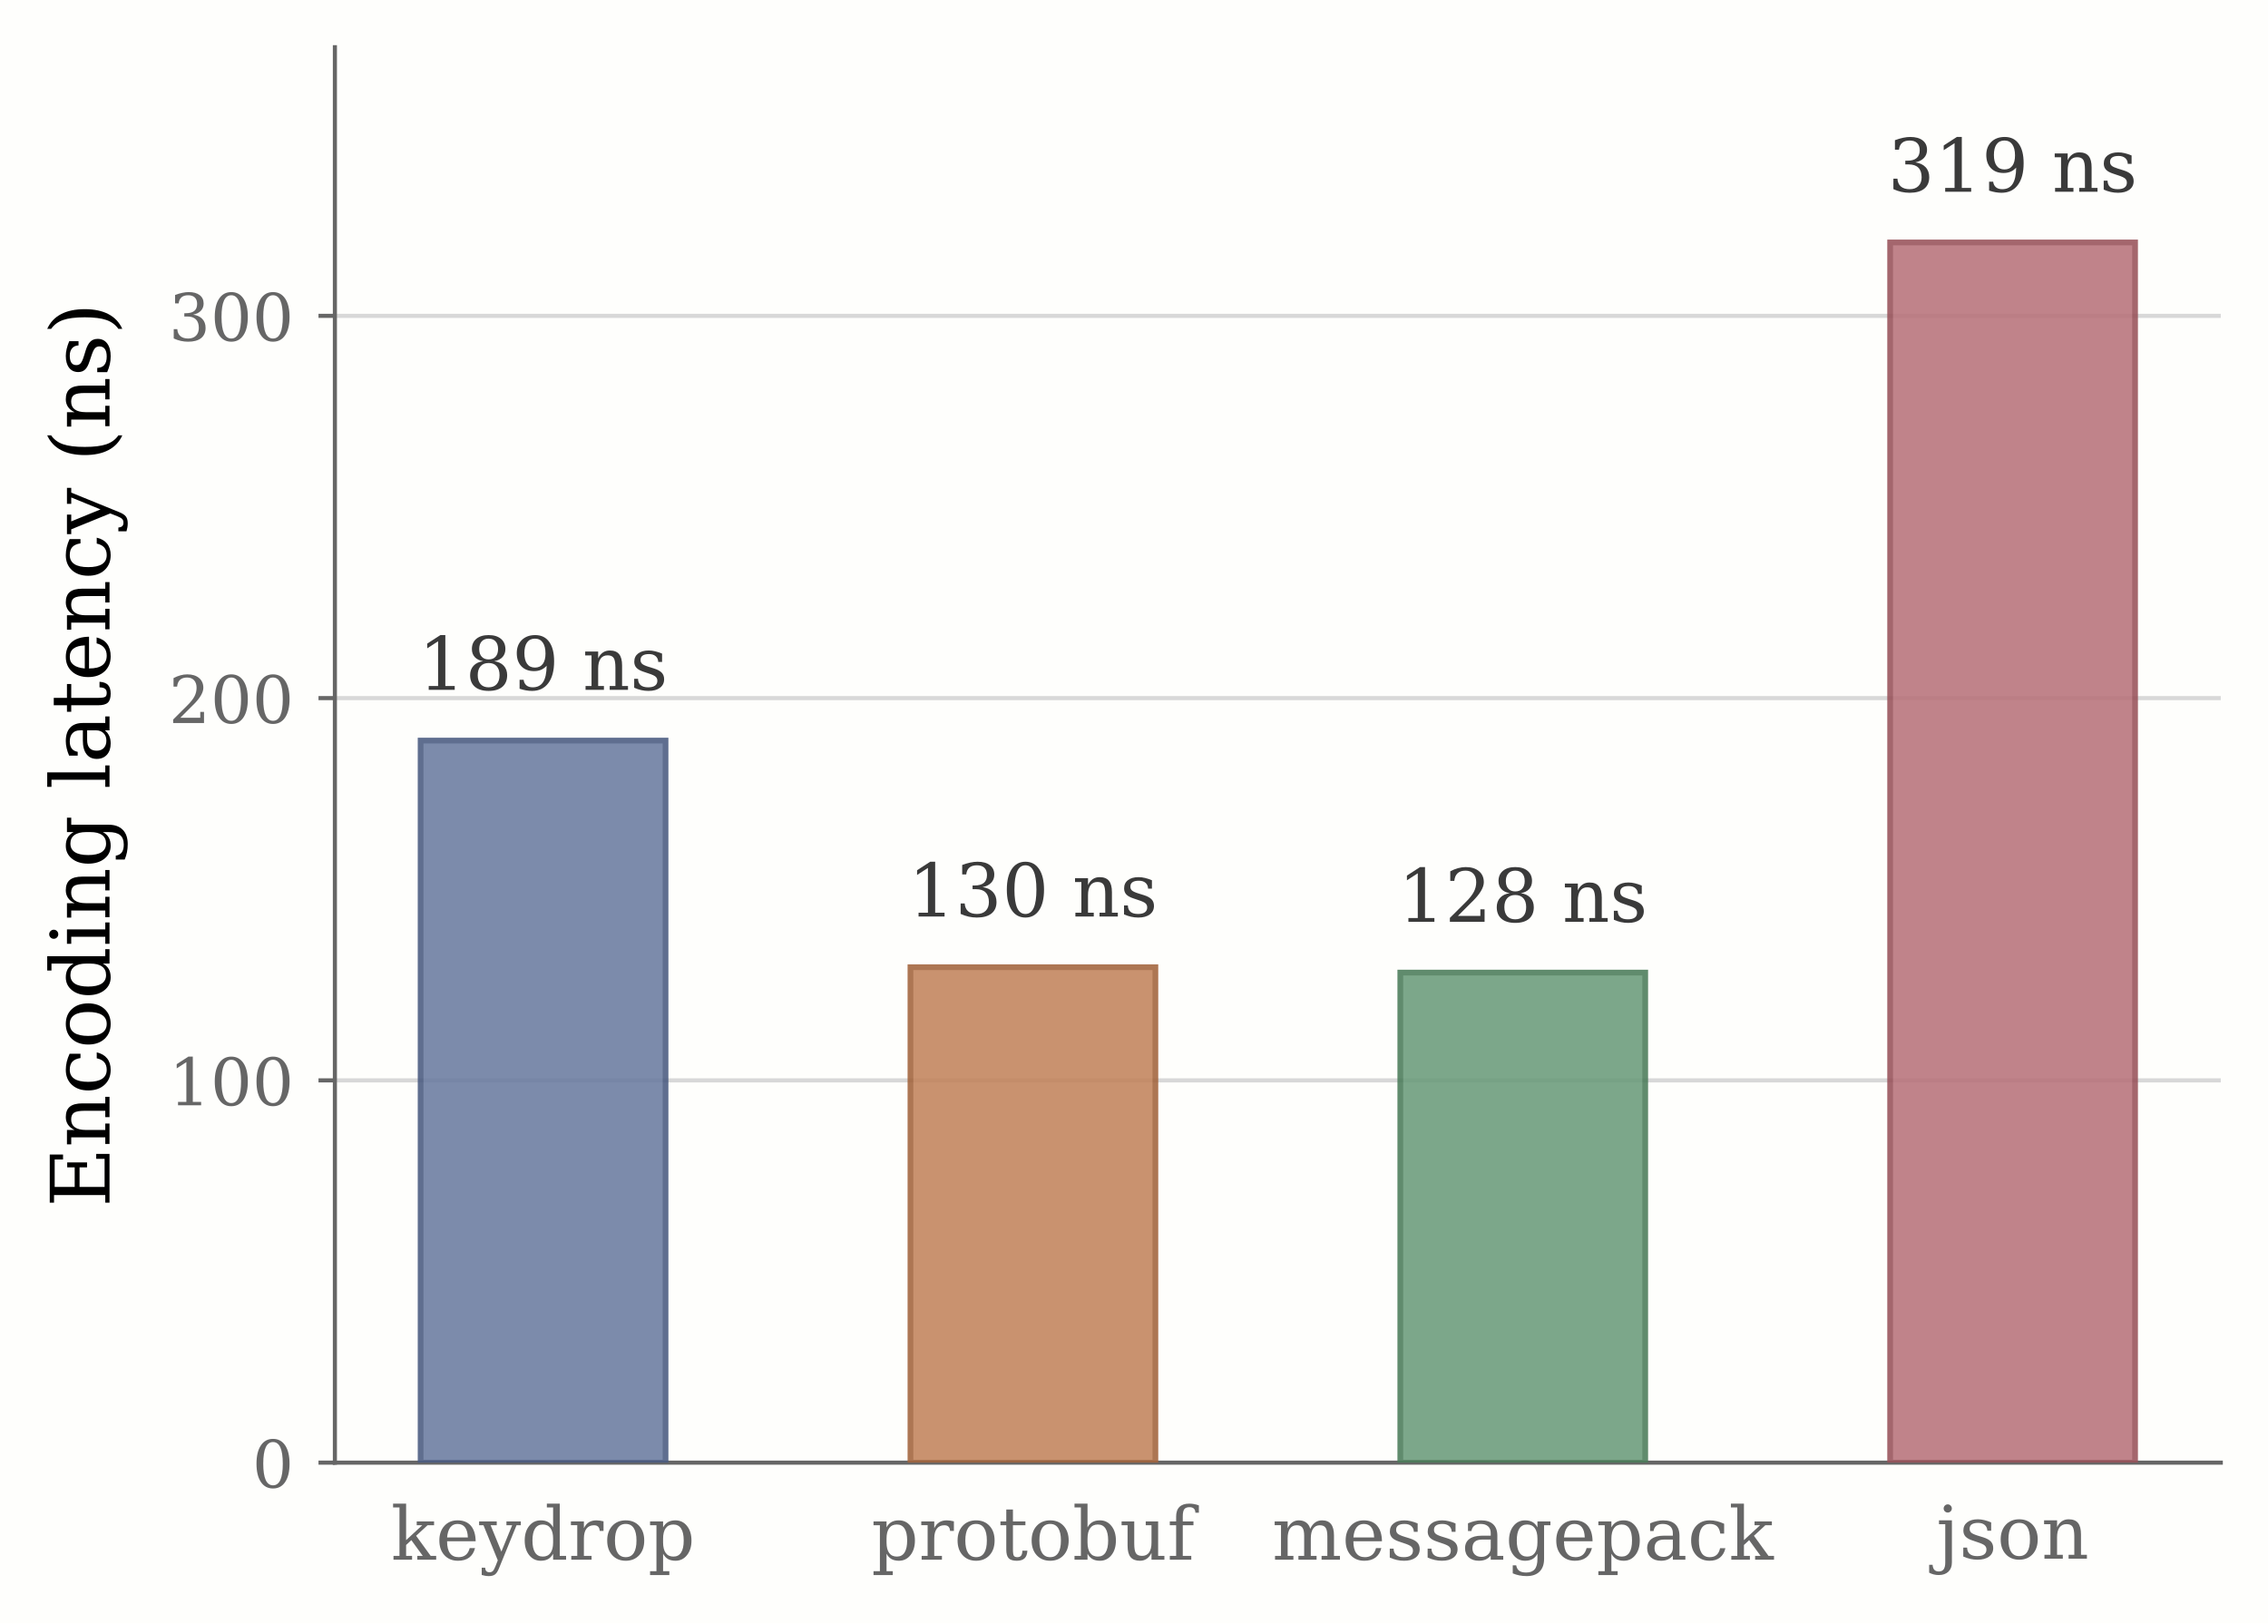
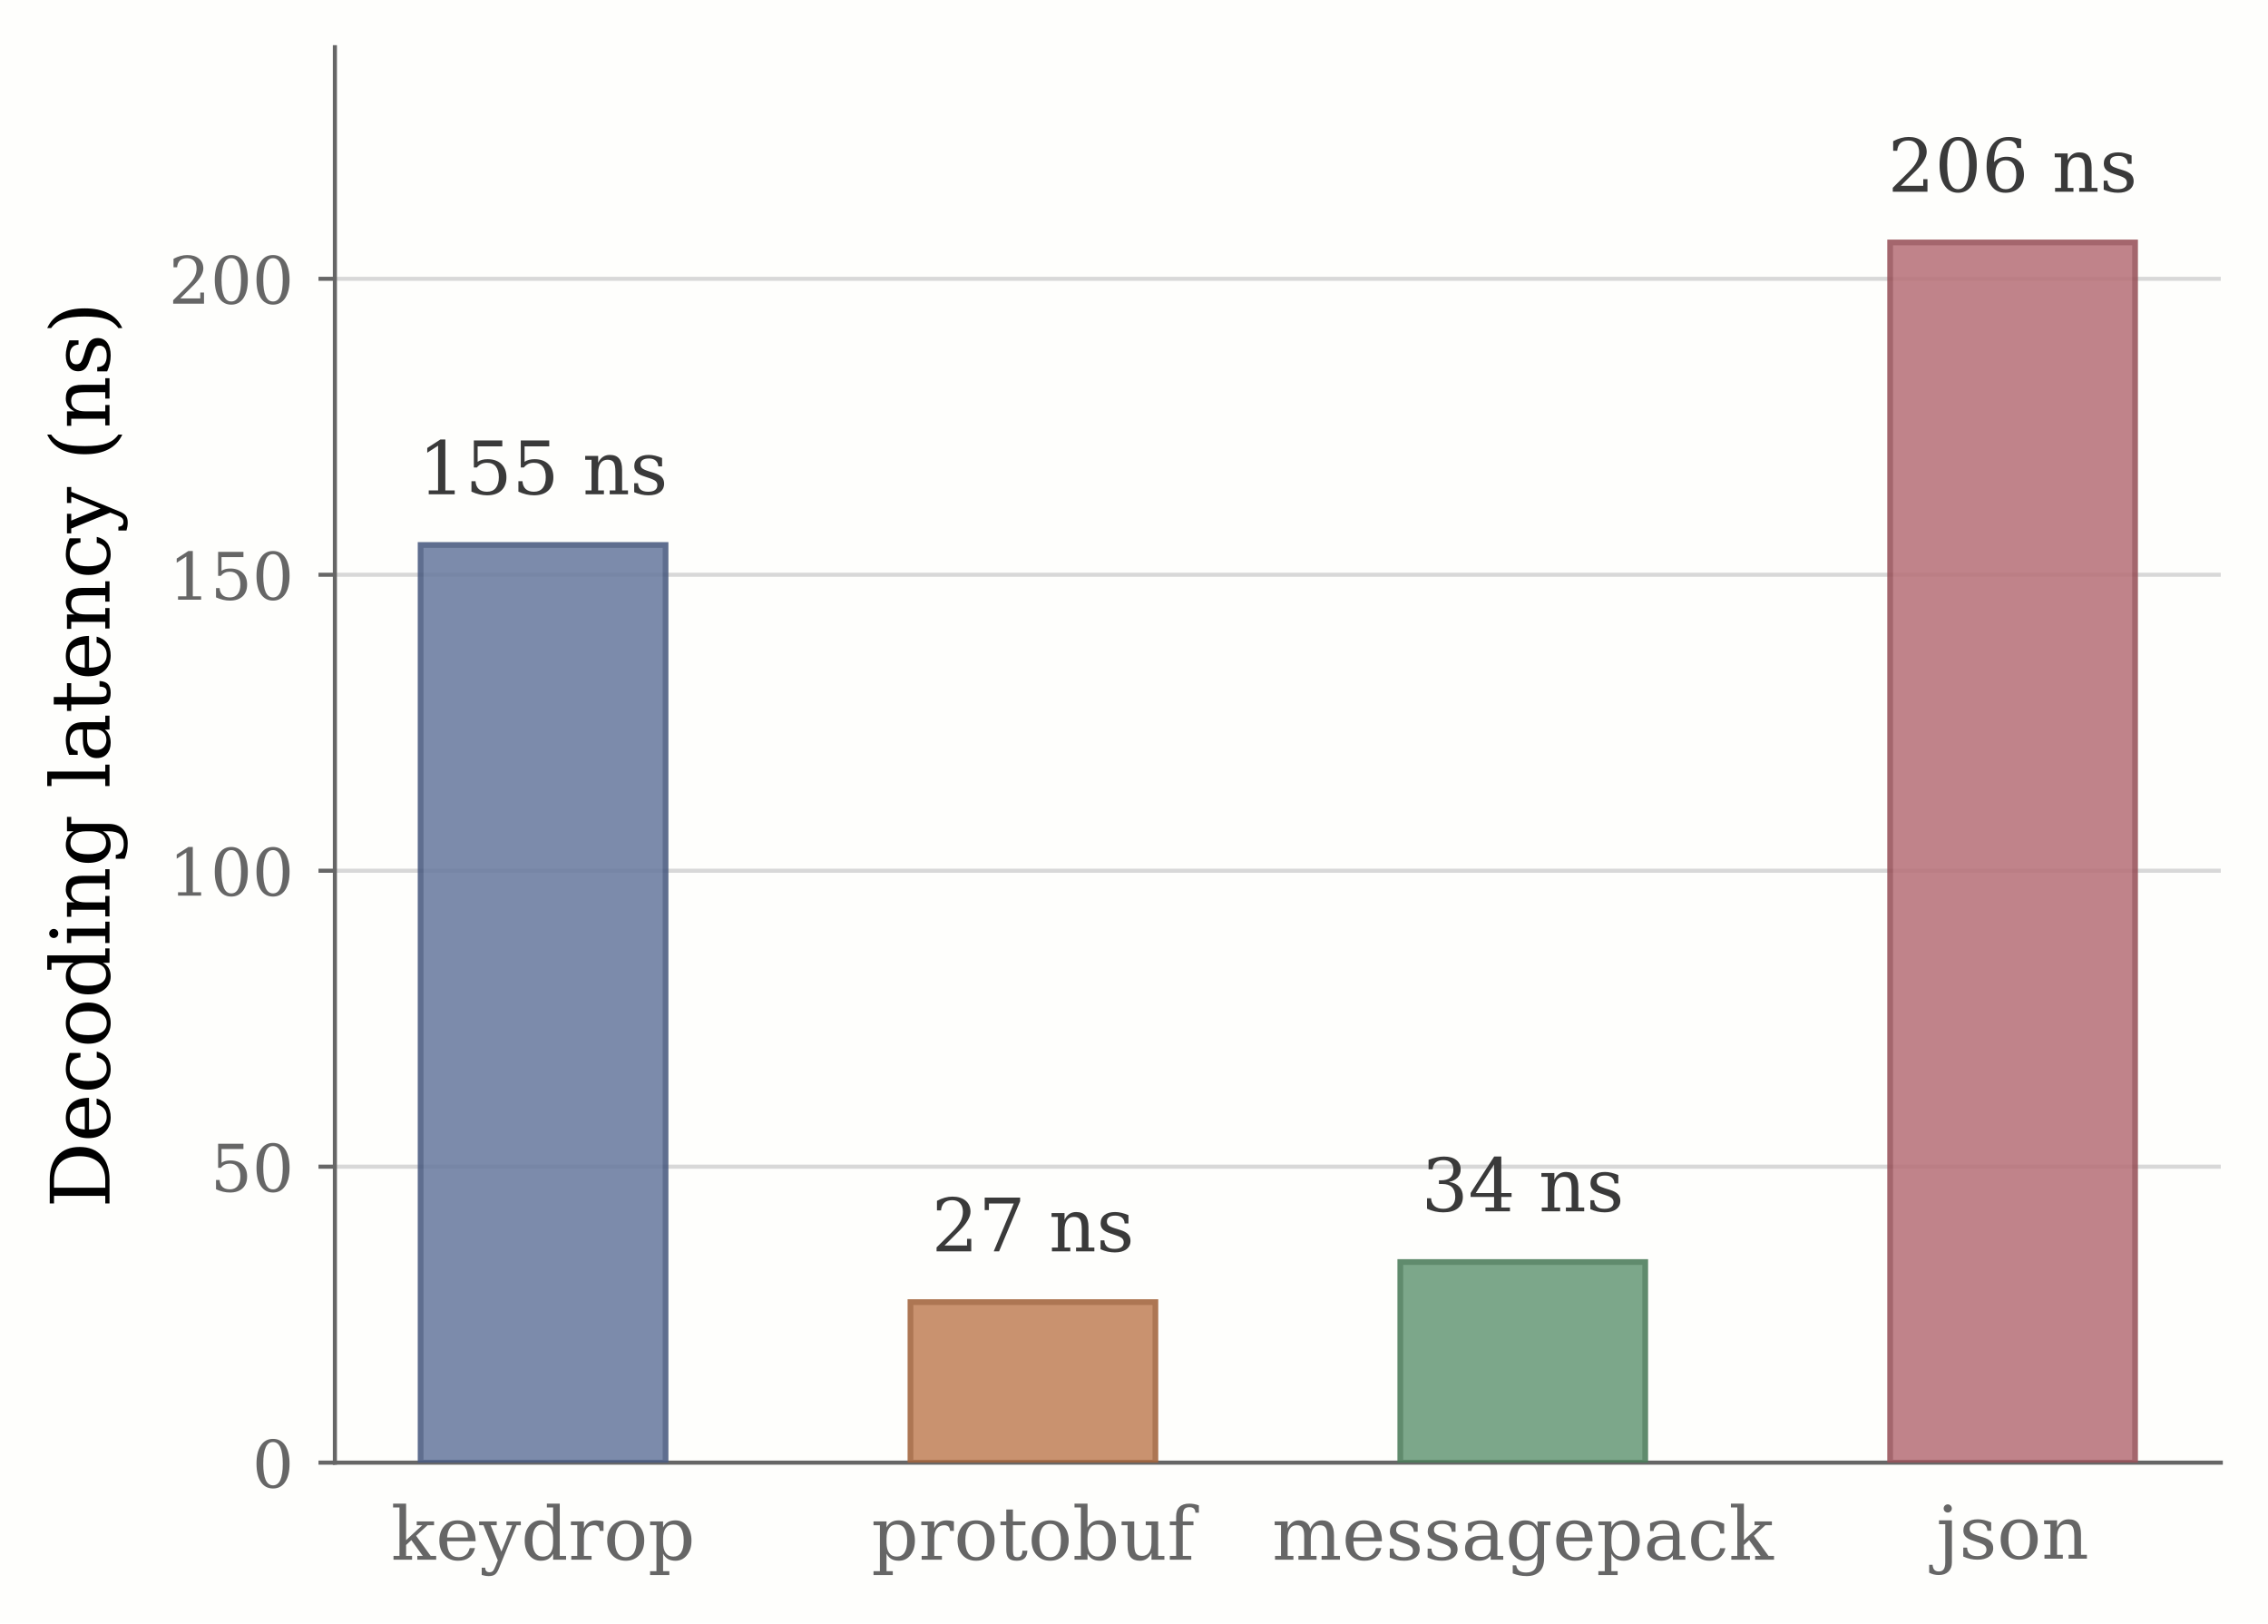
<svg xmlns="http://www.w3.org/2000/svg" xmlns:xlink="http://www.w3.org/1999/xlink" width="276.65pt" height="197.998pt" viewBox="0 0 276.65 197.998" version="1.1">
  <defs>
    <style type="text/css">*{stroke-linejoin: round; stroke-linecap: butt}</style>
  </defs>
  <g id="figure_1">
    <g id="patch_1">
      <path d="M 0 197.998  L 276.65 197.998  L 276.65 0  L 0 0  z " style="fill: #fefefc" />
    </g>
    <g id="axes_1">
      <g id="patch_2">
        <path d="M 40.85 178.4  L 270.89 178.4  L 270.89 5.76  L 40.85 5.76  z " style="fill: #fefefc" />
      </g>
      <g id="line2d_1">
-         <path d="M 40.85 131.775  L 270.89 131.775  " clip-path="url(#pc369630a84)" style="fill: none; stroke: #d8d8d8; stroke-width: 0.5; stroke-linecap: square" />
+         <path d="M 40.85 142.301  L 270.89 142.301  " clip-path="url(#p7d3e7353dc)" style="fill: none; stroke: #d8d8d8; stroke-width: 0.5; stroke-linecap: square" />
      </g>
      <g id="line2d_2">
-         <path d="M 40.85 85.15  L 270.89 85.15  " clip-path="url(#pc369630a84)" style="fill: none; stroke: #d8d8d8; stroke-width: 0.5; stroke-linecap: square" />
+         <path d="M 40.85 106.203  L 270.89 106.203  " clip-path="url(#p7d3e7353dc)" style="fill: none; stroke: #d8d8d8; stroke-width: 0.5; stroke-linecap: square" />
      </g>
      <g id="line2d_3">
-         <path d="M 40.85 38.524  L 270.89 38.524  " clip-path="url(#pc369630a84)" style="fill: none; stroke: #d8d8d8; stroke-width: 0.5; stroke-linecap: square" />
+         <path d="M 40.85 70.104  L 270.89 70.104  " clip-path="url(#p7d3e7353dc)" style="fill: none; stroke: #d8d8d8; stroke-width: 0.5; stroke-linecap: square" />
+       </g>
+       <g id="line2d_4">
+         <path d="M 40.85 34.005  L 270.89 34.005  " clip-path="url(#p7d3e7353dc)" style="fill: none; stroke: #d8d8d8; stroke-width: 0.5; stroke-linecap: square" />
      </g>
      <g id="matplotlib.axis_1">
        <g id="xtick_1">
-           <g id="line2d_4" />
+           <g id="line2d_5" />
          <g id="text_1">
            <g style="fill: #666666" transform="translate(47.69028 190.2386) scale(0.09 -0.09)">
              <defs>
                <path id="DejaVuSerif-6b" d="M 1831 0  L 219 0  L 219 331  L 738 331  L 738 4531  L 184 4531  L 184 4863  L 1313 4863  L 1313 1697  L 2713 2988  L 2234 2988  L 2234 3322  L 3738 3322  L 3738 2988  L 3169 2988  L 2181 2075  L 3444 331  L 3922 331  L 3922 0  L 2284 0  L 2284 331  L 2759 331  L 1766 1697  L 1313 1275  L 1313 331  L 1831 331  L 1831 0  z " transform="scale(0.015625)" />
                <path id="DejaVuSerif-65" d="M 3469 1600  L 991 1600  L 991 1575  Q 991 903 1244 561  Q 1497 219 1991 219  Q 2369 219 2611 417  Q 2853 616 2950 1006  L 3413 1006  Q 3275 459 2904 184  Q 2534 -91 1931 -91  Q 1203 -91 761 389  Q 319 869 319 1663  Q 319 2450 753 2931  Q 1188 3413 1894 3413  Q 2647 3413 3050 2948  Q 3453 2484 3469 1600  z M 2791 1931  Q 2772 2513 2545 2808  Q 2319 3103 1894 3103  Q 1497 3103 1269 2806  Q 1041 2509 991 1931  L 2791 1931  z " transform="scale(0.015625)" />
                <path id="DejaVuSerif-79" d="M 1381 -609  L 1600 -56  L 359 2988  L -19 2988  L -19 3322  L 1509 3322  L 1509 2988  L 978 2988  L 1913 703  L 2847 2988  L 2350 2988  L 2350 3322  L 3597 3322  L 3597 2988  L 3225 2988  L 1703 -750  Q 1547 -1138 1356 -1280  Q 1166 -1422 819 -1422  Q 672 -1422 517 -1397  Q 363 -1372 206 -1325  L 206 -691  L 500 -691  Q 519 -903 608 -995  Q 697 -1088 884 -1088  Q 1056 -1088 1161 -992  Q 1266 -897 1381 -609  z " transform="scale(0.015625)" />
                <path id="DejaVuSerif-64" d="M 3359 331  L 3909 331  L 3909 0  L 2784 0  L 2784 519  Q 2616 206 2355 57  Q 2094 -91 1709 -91  Q 1097 -91 708 395  Q 319 881 319 1663  Q 319 2444 706 2928  Q 1094 3413 1709 3413  Q 2094 3413 2355 3264  Q 2616 3116 2784 2803  L 2784 4531  L 2241 4531  L 2241 4863  L 3359 4863  L 3359 331  z M 2784 1497  L 2784 1825  Q 2784 2422 2554 2737  Q 2325 3053 1888 3053  Q 1444 3053 1217 2703  Q 991 2353 991 1663  Q 991 975 1217 622  Q 1444 269 1888 269  Q 2325 269 2554 583  Q 2784 897 2784 1497  z " transform="scale(0.015625)" />
                <path id="DejaVuSerif-72" d="M 3059 3328  L 3059 2497  L 2728 2497  Q 2713 2744 2591 2866  Q 2469 2988 2234 2988  Q 1809 2988 1582 2694  Q 1356 2400 1356 1850  L 1356 331  L 2022 331  L 2022 0  L 263 0  L 263 331  L 781 331  L 781 2994  L 231 2994  L 231 3322  L 1356 3322  L 1356 2731  Q 1525 3078 1790 3245  Q 2056 3413 2438 3413  Q 2578 3413 2733 3391  Q 2888 3369 3059 3328  z " transform="scale(0.015625)" />
                <path id="DejaVuSerif-6f" d="M 1925 219  Q 2388 219 2623 584  Q 2859 950 2859 1663  Q 2859 2375 2623 2739  Q 2388 3103 1925 3103  Q 1463 3103 1227 2739  Q 991 2375 991 1663  Q 991 950 1228 584  Q 1466 219 1925 219  z M 1925 -91  Q 1200 -91 759 389  Q 319 869 319 1663  Q 319 2456 758 2934  Q 1197 3413 1925 3413  Q 2653 3413 3092 2934  Q 3531 2456 3531 1663  Q 3531 869 3092 389  Q 2653 -91 1925 -91  z " transform="scale(0.015625)" />
                <path id="DejaVuSerif-70" d="M 1313 1825  L 1313 1497  Q 1313 897 1542 583  Q 1772 269 2209 269  Q 2650 269 2876 622  Q 3103 975 3103 1663  Q 3103 2353 2876 2703  Q 2650 3053 2209 3053  Q 1772 3053 1542 2737  Q 1313 2422 1313 1825  z M 738 2988  L 184 2988  L 184 3322  L 1313 3322  L 1313 2803  Q 1481 3116 1742 3264  Q 2003 3413 2388 3413  Q 3000 3413 3387 2928  Q 3775 2444 3775 1663  Q 3775 881 3387 395  Q 3000 -91 2388 -91  Q 2003 -91 1742 57  Q 1481 206 1313 519  L 1313 -997  L 1856 -997  L 1856 -1331  L 184 -1331  L 184 -997  L 738 -997  L 738 2988  z " transform="scale(0.015625)" />
              </defs>
              <use xlink:href="#DejaVuSerif-6b" />
              <use xlink:href="#DejaVuSerif-65" transform="translate(60.5957 0)" />
              <use xlink:href="#DejaVuSerif-79" transform="translate(119.7754 0)" />
              <use xlink:href="#DejaVuSerif-64" transform="translate(176.2695 0)" />
              <use xlink:href="#DejaVuSerif-72" transform="translate(240.2832 0)" />
              <use xlink:href="#DejaVuSerif-6f" transform="translate(288.0859 0)" />
              <use xlink:href="#DejaVuSerif-70" transform="translate(348.291 0)" />
            </g>
          </g>
        </g>
        <g id="xtick_2">
-           <g id="line2d_5" />
+           <g id="line2d_6" />
          <g id="text_2">
            <g style="fill: #666666" transform="translate(106.292 190.2386) scale(0.09 -0.09)">
              <defs>
                <path id="DejaVuSerif-74" d="M 691 2988  L 184 2988  L 184 3322  L 691 3322  L 691 4353  L 1269 4353  L 1269 3322  L 2350 3322  L 2350 2988  L 1269 2988  L 1269 878  Q 1269 456 1350 337  Q 1431 219 1650 219  Q 1875 219 1978 351  Q 2081 484 2088 781  L 2522 781  Q 2497 328 2275 118  Q 2053 -91 1600 -91  Q 1103 -91 897 129  Q 691 350 691 878  L 691 2988  z " transform="scale(0.015625)" />
                <path id="DejaVuSerif-62" d="M 738 331  L 738 4531  L 184 4531  L 184 4863  L 1313 4863  L 1313 2803  Q 1481 3116 1742 3264  Q 2003 3413 2388 3413  Q 3000 3413 3387 2928  Q 3775 2444 3775 1663  Q 3775 881 3387 395  Q 3000 -91 2388 -91  Q 2003 -91 1742 57  Q 1481 206 1313 519  L 1313 0  L 184 0  L 184 331  L 738 331  z M 1313 1497  Q 1313 897 1542 583  Q 1772 269 2209 269  Q 2650 269 2876 622  Q 3103 975 3103 1663  Q 3103 2353 2876 2703  Q 2650 3053 2209 3053  Q 1772 3053 1542 2737  Q 1313 2422 1313 1825  L 1313 1497  z " transform="scale(0.015625)" />
                <path id="DejaVuSerif-75" d="M 2266 3322  L 3341 3322  L 3341 331  L 3884 331  L 3884 0  L 2766 0  L 2766 588  Q 2606 256 2353 82  Q 2100 -91 1766 -91  Q 1213 -91 952 223  Q 691 538 691 1209  L 691 2988  L 172 2988  L 172 3322  L 1269 3322  L 1269 1388  Q 1269 781 1417 556  Q 1566 331 1947 331  Q 2347 331 2556 625  Q 2766 919 2766 1478  L 2766 2988  L 2266 2988  L 2266 3322  z " transform="scale(0.015625)" />
                <path id="DejaVuSerif-66" d="M 2753 4078  L 2450 4078  Q 2447 4313 2317 4434  Q 2188 4556 1941 4556  Q 1619 4556 1487 4379  Q 1356 4203 1356 3750  L 1356 3322  L 2284 3322  L 2284 2988  L 1356 2988  L 1356 331  L 2094 331  L 2094 0  L 231 0  L 231 331  L 781 331  L 781 2988  L 231 2988  L 231 3322  L 781 3322  L 781 3738  Q 781 4294 1070 4578  Q 1359 4863 1919 4863  Q 2128 4863 2337 4825  Q 2547 4788 2753 4709  L 2753 4078  z " transform="scale(0.015625)" />
              </defs>
              <use xlink:href="#DejaVuSerif-70" />
              <use xlink:href="#DejaVuSerif-72" transform="translate(64.01367 0)" />
              <use xlink:href="#DejaVuSerif-6f" transform="translate(111.8164 0)" />
              <use xlink:href="#DejaVuSerif-74" transform="translate(172.0215 0)" />
              <use xlink:href="#DejaVuSerif-6f" transform="translate(212.207 0)" />
              <use xlink:href="#DejaVuSerif-62" transform="translate(272.4121 0)" />
              <use xlink:href="#DejaVuSerif-75" transform="translate(336.4258 0)" />
              <use xlink:href="#DejaVuSerif-66" transform="translate(400.8301 0)" />
            </g>
          </g>
        </g>
        <g id="xtick_3">
-           <g id="line2d_6" />
+           <g id="line2d_7" />
          <g id="text_3">
            <g style="fill: #666666" transform="translate(155.159 190.2386) scale(0.09 -0.09)">
              <defs>
                <path id="DejaVuSerif-6d" d="M 3316 2675  Q 3481 3041 3739 3227  Q 3997 3413 4341 3413  Q 4863 3413 5119 3089  Q 5375 2766 5375 2113  L 5375 331  L 5894 331  L 5894 0  L 4300 0  L 4300 331  L 4800 331  L 4800 2047  Q 4800 2556 4650 2772  Q 4500 2988 4153 2988  Q 3769 2988 3567 2697  Q 3366 2406 3366 1850  L 3366 331  L 3866 331  L 3866 0  L 2291 0  L 2291 331  L 2791 331  L 2791 2069  Q 2791 2566 2641 2777  Q 2491 2988 2144 2988  Q 1759 2988 1557 2697  Q 1356 2406 1356 1850  L 1356 331  L 1856 331  L 1856 0  L 263 0  L 263 331  L 781 331  L 781 2994  L 231 2994  L 231 3322  L 1356 3322  L 1356 2731  Q 1516 3063 1762 3238  Q 2009 3413 2322 3413  Q 2709 3413 2968 3220  Q 3228 3028 3316 2675  z " transform="scale(0.015625)" />
                <path id="DejaVuSerif-73" d="M 359 184  L 359 959  L 691 959  Q 703 588 923 403  Q 1144 219 1575 219  Q 1963 219 2166 364  Q 2369 509 2369 788  Q 2369 1006 2220 1140  Q 2072 1275 1594 1428  L 1178 1569  Q 750 1706 558 1912  Q 366 2119 366 2438  Q 366 2894 700 3153  Q 1034 3413 1625 3413  Q 1888 3413 2178 3344  Q 2469 3275 2778 3144  L 2778 2419  L 2447 2419  Q 2434 2741 2221 2922  Q 2009 3103 1644 3103  Q 1281 3103 1095 2975  Q 909 2847 909 2591  Q 909 2381 1050 2254  Q 1191 2128 1613 1997  L 2069 1856  Q 2541 1709 2748 1489  Q 2956 1269 2956 922  Q 2956 450 2595 179  Q 2234 -91 1600 -91  Q 1278 -91 972 -22  Q 666 47 359 184  z " transform="scale(0.015625)" />
                <path id="DejaVuSerif-61" d="M 2547 1044  L 2547 1747  L 1806 1747  Q 1378 1747 1168 1562  Q 959 1378 959 997  Q 959 650 1171 447  Q 1384 244 1747 244  Q 2106 244 2326 466  Q 2547 688 2547 1044  z M 3122 2075  L 3122 331  L 3634 331  L 3634 0  L 2547 0  L 2547 359  Q 2356 128 2106 18  Q 1856 -91 1522 -91  Q 969 -91 644 203  Q 319 497 319 997  Q 319 1513 691 1797  Q 1063 2081 1741 2081  L 2547 2081  L 2547 2309  Q 2547 2688 2317 2895  Q 2088 3103 1672 3103  Q 1328 3103 1125 2947  Q 922 2791 872 2484  L 575 2484  L 575 3156  Q 875 3284 1158 3348  Q 1441 3413 1709 3413  Q 2400 3413 2761 3070  Q 3122 2728 3122 2075  z " transform="scale(0.015625)" />
                <path id="DejaVuSerif-67" d="M 3359 2988  L 3359 72  Q 3359 -644 2965 -1033  Q 2572 -1422 1844 -1422  Q 1516 -1422 1216 -1362  Q 916 -1303 641 -1184  L 641 -488  L 941 -488  Q 997 -813 1206 -963  Q 1416 -1113 1806 -1113  Q 2313 -1113 2548 -827  Q 2784 -541 2784 72  L 2784 519  Q 2616 206 2355 57  Q 2094 -91 1709 -91  Q 1097 -91 708 395  Q 319 881 319 1663  Q 319 2444 706 2928  Q 1094 3413 1709 3413  Q 2094 3413 2355 3264  Q 2616 3116 2784 2803  L 2784 3322  L 3909 3322  L 3909 2988  L 3359 2988  z M 2784 1825  Q 2784 2422 2554 2737  Q 2325 3053 1888 3053  Q 1444 3053 1217 2703  Q 991 2353 991 1663  Q 991 975 1217 622  Q 1444 269 1888 269  Q 2325 269 2554 583  Q 2784 897 2784 1497  L 2784 1825  z " transform="scale(0.015625)" />
                <path id="DejaVuSerif-63" d="M 3291 997  Q 3169 466 2822 187  Q 2475 -91 1925 -91  Q 1200 -91 759 389  Q 319 869 319 1663  Q 319 2459 759 2936  Q 1200 3413 1925 3413  Q 2241 3413 2553 3339  Q 2866 3266 3181 3116  L 3181 2266  L 2847 2266  Q 2781 2703 2561 2903  Q 2341 3103 1931 3103  Q 1466 3103 1228 2742  Q 991 2381 991 1663  Q 991 944 1227 581  Q 1463 219 1931 219  Q 2303 219 2525 412  Q 2747 606 2828 997  L 3291 997  z " transform="scale(0.015625)" />
              </defs>
              <use xlink:href="#DejaVuSerif-6d" />
              <use xlink:href="#DejaVuSerif-65" transform="translate(94.82422 0)" />
              <use xlink:href="#DejaVuSerif-73" transform="translate(154.0039 0)" />
              <use xlink:href="#DejaVuSerif-73" transform="translate(205.3223 0)" />
              <use xlink:href="#DejaVuSerif-61" transform="translate(256.6406 0)" />
              <use xlink:href="#DejaVuSerif-67" transform="translate(316.2598 0)" />
              <use xlink:href="#DejaVuSerif-65" transform="translate(380.2734 0)" />
              <use xlink:href="#DejaVuSerif-70" transform="translate(439.4531 0)" />
              <use xlink:href="#DejaVuSerif-61" transform="translate(503.4668 0)" />
              <use xlink:href="#DejaVuSerif-63" transform="translate(563.0859 0)" />
              <use xlink:href="#DejaVuSerif-6b" transform="translate(619.0918 0)" />
            </g>
          </g>
        </g>
        <g id="xtick_4">
-           <g id="line2d_7" />
+           <g id="line2d_8" />
          <g id="text_4">
            <g style="fill: #666666" transform="translate(236.1848 190.1106) scale(0.09 -0.09)">
              <defs>
                <path id="DejaVuSerif-6a" d="M 641 4353  Q 641 4497 745 4603  Q 850 4709 997 4709  Q 1141 4709 1245 4603  Q 1350 4497 1350 4353  Q 1350 4206 1248 4103  Q 1147 4000 997 4000  Q 850 4000 745 4103  Q 641 4206 641 4353  z M 781 2988  L 238 2988  L 238 3322  L 1356 3322  L 1356 -325  Q 1356 -838 1051 -1130  Q 747 -1422 213 -1422  Q -13 -1422 -217 -1370  Q -422 -1319 -616 -1216  L -616 -531  L -319 -531  Q -297 -831 -164 -972  Q -31 -1113 225 -1113  Q 509 -1113 645 -920  Q 781 -728 781 -325  L 781 2988  z " transform="scale(0.015625)" />
                <path id="DejaVuSerif-6e" d="M 263 0  L 263 331  L 781 331  L 781 2988  L 231 2988  L 231 3322  L 1356 3322  L 1356 2731  Q 1516 3069 1770 3241  Q 2025 3413 2363 3413  Q 2913 3413 3172 3097  Q 3431 2781 3431 2113  L 3431 331  L 3944 331  L 3944 0  L 2356 0  L 2356 331  L 2853 331  L 2853 1931  Q 2853 2541 2703 2767  Q 2553 2994 2175 2994  Q 1775 2994 1565 2701  Q 1356 2409 1356 1850  L 1356 331  L 1856 331  L 1856 0  L 263 0  z " transform="scale(0.015625)" />
              </defs>
              <use xlink:href="#DejaVuSerif-6a" />
              <use xlink:href="#DejaVuSerif-73" transform="translate(31.00586 0)" />
              <use xlink:href="#DejaVuSerif-6f" transform="translate(82.32422 0)" />
              <use xlink:href="#DejaVuSerif-6e" transform="translate(142.5293 0)" />
            </g>
          </g>
        </g>
      </g>
      <g id="matplotlib.axis_2">
        <g id="ytick_1">
-           <g id="line2d_8">
+           <g id="line2d_9">
            <defs>
-               <path id="mee07b5c91d" d="M 0 0  L -2 0  " style="stroke: #666666; stroke-width: 0.5" />
+               <path id="mae4b89fc52" d="M 0 0  L -2 0  " style="stroke: #666666; stroke-width: 0.5" />
            </defs>
            <g>
-               <use xlink:href="#mee07b5c91d" x="40.85" y="178.4" style="fill: #666666; stroke: #666666; stroke-width: 0.5" />
+               <use xlink:href="#mae4b89fc52" x="40.85" y="178.4" style="fill: #666666; stroke: #666666; stroke-width: 0.5" />
            </g>
          </g>
          <g id="text_5">
            <g style="fill: #666666" transform="translate(30.76031 181.4394) scale(0.08 -0.08)">
              <defs>
                <path id="DejaVuSerif-30" d="M 2034 219  Q 2513 219 2750 744  Q 2988 1269 2988 2328  Q 2988 3391 2750 3916  Q 2513 4441 2034 4441  Q 1556 4441 1318 3916  Q 1081 3391 1081 2328  Q 1081 1269 1318 744  Q 1556 219 2034 219  z M 2034 -91  Q 1275 -91 848 546  Q 422 1184 422 2328  Q 422 3475 848 4112  Q 1275 4750 2034 4750  Q 2797 4750 3222 4112  Q 3647 3475 3647 2328  Q 3647 1184 3222 546  Q 2797 -91 2034 -91  z " transform="scale(0.015625)" />
              </defs>
              <use xlink:href="#DejaVuSerif-30" />
            </g>
          </g>
        </g>
        <g id="ytick_2">
-           <g id="line2d_9">
-             <g>
-               <use xlink:href="#mee07b5c91d" x="40.85" y="131.775" style="fill: #666666; stroke: #666666; stroke-width: 0.5" />
+           <g id="line2d_10">
+             <g>
+               <use xlink:href="#mae4b89fc52" x="40.85" y="142.301" style="fill: #666666; stroke: #666666; stroke-width: 0.5" />
            </g>
          </g>
          <g id="text_6">
-             <g style="fill: #666666" transform="translate(20.58031 134.8142) scale(0.08 -0.08)">
+             <g style="fill: #666666" transform="translate(25.67031 145.3407) scale(0.08 -0.08)">
+               <defs>
+                 <path id="DejaVuSerif-35" d="M 3219 4666  L 3219 4153  L 1081 4153  L 1081 2816  Q 1244 2928 1461 2984  Q 1678 3041 1947 3041  Q 2703 3041 3140 2622  Q 3578 2203 3578 1478  Q 3578 738 3136 323  Q 2694 -91 1894 -91  Q 1572 -91 1234 -12  Q 897 66 544 225  L 544 1131  L 897 1131  Q 925 688 1179 453  Q 1434 219 1894 219  Q 2388 219 2653 544  Q 2919 869 2919 1478  Q 2919 2084 2655 2407  Q 2391 2731 1894 2731  Q 1613 2731 1398 2631  Q 1184 2531 1019 2322  L 750 2322  L 750 4666  L 3219 4666  z " transform="scale(0.015625)" />
+               </defs>
+               <use xlink:href="#DejaVuSerif-35" />
+               <use xlink:href="#DejaVuSerif-30" transform="translate(63.62305 0)" />
+             </g>
+           </g>
+         </g>
+         <g id="ytick_3">
+           <g id="line2d_11">
+             <g>
+               <use xlink:href="#mae4b89fc52" x="40.85" y="106.203" style="fill: #666666; stroke: #666666; stroke-width: 0.5" />
+             </g>
+           </g>
+           <g id="text_7">
+             <g style="fill: #666666" transform="translate(20.58031 109.242) scale(0.08 -0.08)">
              <defs>
                <path id="DejaVuSerif-31" d="M 909 0  L 909 331  L 1722 331  L 1722 4213  L 781 3603  L 781 4013  L 1919 4750  L 2350 4750  L 2350 331  L 3163 331  L 3163 0  L 909 0  z " transform="scale(0.015625)" />
              </defs>
              <use xlink:href="#DejaVuSerif-31" />
              <use xlink:href="#DejaVuSerif-30" transform="translate(63.62305 0)" />
              <use xlink:href="#DejaVuSerif-30" transform="translate(127.2461 0)" />
            </g>
          </g>
        </g>
-         <g id="ytick_3">
-           <g id="line2d_10">
-             <g>
-               <use xlink:href="#mee07b5c91d" x="40.85" y="85.15" style="fill: #666666; stroke: #666666; stroke-width: 0.5" />
-             </g>
-           </g>
-           <g id="text_7">
-             <g style="fill: #666666" transform="translate(20.58031 88.18901) scale(0.08 -0.08)">
+         <g id="ytick_4">
+           <g id="line2d_12">
+             <g>
+               <use xlink:href="#mae4b89fc52" x="40.85" y="70.104" style="fill: #666666; stroke: #666666; stroke-width: 0.5" />
+             </g>
+           </g>
+           <g id="text_8">
+             <g style="fill: #666666" transform="translate(20.58031 73.14337) scale(0.08 -0.08)">
+               <use xlink:href="#DejaVuSerif-31" />
+               <use xlink:href="#DejaVuSerif-35" transform="translate(63.62305 0)" />
+               <use xlink:href="#DejaVuSerif-30" transform="translate(127.2461 0)" />
+             </g>
+           </g>
+         </g>
+         <g id="ytick_5">
+           <g id="line2d_13">
+             <g>
+               <use xlink:href="#mae4b89fc52" x="40.85" y="34.005" style="fill: #666666; stroke: #666666; stroke-width: 0.5" />
+             </g>
+           </g>
+           <g id="text_9">
+             <g style="fill: #666666" transform="translate(20.58031 37.04471) scale(0.08 -0.08)">
              <defs>
                <path id="DejaVuSerif-32" d="M 819 3553  L 469 3553  L 469 4384  Q 803 4563 1142 4656  Q 1481 4750 1806 4750  Q 2534 4750 2956 4397  Q 3378 4044 3378 3438  Q 3378 2753 2422 1800  Q 2347 1728 2309 1691  L 1131 513  L 3078 513  L 3078 1088  L 3444 1088  L 3444 0  L 434 0  L 434 341  L 1850 1753  Q 2319 2222 2519 2614  Q 2719 3006 2719 3438  Q 2719 3909 2473 4175  Q 2228 4441 1797 4441  Q 1350 4441 1106 4219  Q 863 3997 819 3553  z " transform="scale(0.015625)" />
              </defs>
              <use xlink:href="#DejaVuSerif-32" />
              <use xlink:href="#DejaVuSerif-30" transform="translate(63.62305 0)" />
              <use xlink:href="#DejaVuSerif-30" transform="translate(127.2461 0)" />
            </g>
          </g>
        </g>
-         <g id="ytick_4">
-           <g id="line2d_11">
-             <g>
-               <use xlink:href="#mee07b5c91d" x="40.85" y="38.524" style="fill: #666666; stroke: #666666; stroke-width: 0.5" />
-             </g>
-           </g>
-           <g id="text_8">
-             <g style="fill: #666666" transform="translate(20.58031 41.56382) scale(0.08 -0.08)">
-               <defs>
-                 <path id="DejaVuSerif-33" d="M 622 4469  Q 988 4606 1323 4678  Q 1659 4750 1953 4750  Q 2638 4750 3022 4454  Q 3406 4159 3406 3634  Q 3406 3213 3140 2930  Q 2875 2647 2388 2547  Q 2963 2466 3280 2130  Q 3597 1794 3597 1259  Q 3597 606 3158 257  Q 2719 -91 1894 -91  Q 1528 -91 1179 -12  Q 831 66 488 225  L 488 1131  L 838 1131  Q 869 681 1141 450  Q 1413 219 1906 219  Q 2384 219 2661 495  Q 2938 772 2938 1253  Q 2938 1803 2653 2086  Q 2369 2369 1819 2369  L 1522 2369  L 1522 2688  L 1678 2688  Q 2225 2688 2498 2914  Q 2772 3141 2772 3597  Q 2772 4006 2547 4223  Q 2322 4441 1900 4441  Q 1478 4441 1245 4241  Q 1013 4041 972 3647  L 622 3647  L 622 4469  z " transform="scale(0.015625)" />
-               </defs>
-               <use xlink:href="#DejaVuSerif-33" />
-               <use xlink:href="#DejaVuSerif-30" transform="translate(63.62305 0)" />
-               <use xlink:href="#DejaVuSerif-30" transform="translate(127.2461 0)" />
-             </g>
-           </g>
-         </g>
-         <g id="text_9">
-           <g transform="translate(13.35844 147.2417) rotate(-90) scale(0.1 -0.1)">
+         <g id="text_10">
+           <g transform="translate(13.35844 147.3394) rotate(-90) scale(0.1 -0.1)">
            <defs>
-               <path id="DejaVuSerif-45" d="M 353 0  L 353 331  L 947 331  L 947 4331  L 353 4331  L 353 4666  L 4109 4666  L 4109 3628  L 3725 3628  L 3725 4281  L 1581 4281  L 1581 2719  L 3109 2719  L 3109 3303  L 3494 3303  L 3494 1753  L 3109 1753  L 3109 2338  L 1581 2338  L 1581 384  L 3775 384  L 3775 1038  L 4159 1038  L 4159 0  L 353 0  z " transform="scale(0.015625)" />
+               <path id="DejaVuSerif-44" d="M 1581 331  L 2163 331  Q 3072 331 3558 850  Q 4044 1369 4044 2338  Q 4044 3306 3559 3818  Q 3075 4331 2163 4331  L 1581 4331  L 1581 331  z M 353 0  L 353 331  L 947 331  L 947 4331  L 353 4331  L 353 4666  L 2209 4666  Q 3416 4666 4089 4050  Q 4763 3434 4763 2338  Q 4763 1238 4088 619  Q 3413 0 2209 0  L 353 0  z " transform="scale(0.015625)" />
              <path id="DejaVuSerif-69" d="M 622 4353  Q 622 4497 726 4603  Q 831 4709 978 4709  Q 1122 4709 1226 4603  Q 1331 4497 1331 4353  Q 1331 4206 1228 4103  Q 1125 4000 978 4000  Q 831 4000 726 4103  Q 622 4206 622 4353  z M 1356 331  L 1900 331  L 1900 0  L 231 0  L 231 331  L 781 331  L 781 2988  L 231 2988  L 231 3322  L 1356 3322  L 1356 331  z " transform="scale(0.015625)" />
              <path id="DejaVuSerif-20" transform="scale(0.015625)" />
              <path id="DejaVuSerif-6c" d="M 1313 331  L 1856 331  L 1856 0  L 184 0  L 184 331  L 738 331  L 738 4531  L 184 4531  L 184 4863  L 1313 4863  L 1313 331  z " transform="scale(0.015625)" />
              <path id="DejaVuSerif-28" d="M 2041 -997  Q 1281 -656 893 83  Q 506 822 506 1931  Q 506 3044 893 3783  Q 1281 4522 2041 4863  L 2041 4556  Q 1559 4225 1350 3623  Q 1141 3022 1141 1931  Q 1141 844 1350 242  Q 1559 -359 2041 -691  L 2041 -997  z " transform="scale(0.015625)" />
              <path id="DejaVuSerif-29" d="M 453 -997  L 453 -691  Q 934 -359 1145 242  Q 1356 844 1356 1931  Q 1356 3022 1145 3623  Q 934 4225 453 4556  L 453 4863  Q 1216 4522 1603 3783  Q 1991 3044 1991 1931  Q 1991 822 1603 83  Q 1216 -656 453 -997  z " transform="scale(0.015625)" />
            </defs>
-             <use xlink:href="#DejaVuSerif-45" />
-             <use xlink:href="#DejaVuSerif-6e" transform="translate(72.99805 0)" />
-             <use xlink:href="#DejaVuSerif-63" transform="translate(137.4023 0)" />
-             <use xlink:href="#DejaVuSerif-6f" transform="translate(193.4082 0)" />
-             <use xlink:href="#DejaVuSerif-64" transform="translate(253.6133 0)" />
-             <use xlink:href="#DejaVuSerif-69" transform="translate(317.627 0)" />
-             <use xlink:href="#DejaVuSerif-6e" transform="translate(349.6094 0)" />
-             <use xlink:href="#DejaVuSerif-67" transform="translate(414.0137 0)" />
-             <use xlink:href="#DejaVuSerif-20" transform="translate(478.0273 0)" />
-             <use xlink:href="#DejaVuSerif-6c" transform="translate(509.8145 0)" />
-             <use xlink:href="#DejaVuSerif-61" transform="translate(541.7969 0)" />
-             <use xlink:href="#DejaVuSerif-74" transform="translate(601.416 0)" />
-             <use xlink:href="#DejaVuSerif-65" transform="translate(641.6016 0)" />
-             <use xlink:href="#DejaVuSerif-6e" transform="translate(700.7812 0)" />
-             <use xlink:href="#DejaVuSerif-63" transform="translate(765.1855 0)" />
-             <use xlink:href="#DejaVuSerif-79" transform="translate(821.1914 0)" />
-             <use xlink:href="#DejaVuSerif-20" transform="translate(877.6855 0)" />
-             <use xlink:href="#DejaVuSerif-28" transform="translate(909.4727 0)" />
-             <use xlink:href="#DejaVuSerif-6e" transform="translate(948.4863 0)" />
-             <use xlink:href="#DejaVuSerif-73" transform="translate(1012.891 0)" />
-             <use xlink:href="#DejaVuSerif-29" transform="translate(1064.209 0)" />
+             <use xlink:href="#DejaVuSerif-44" />
+             <use xlink:href="#DejaVuSerif-65" transform="translate(80.17578 0)" />
+             <use xlink:href="#DejaVuSerif-63" transform="translate(139.3555 0)" />
+             <use xlink:href="#DejaVuSerif-6f" transform="translate(195.3613 0)" />
+             <use xlink:href="#DejaVuSerif-64" transform="translate(255.5664 0)" />
+             <use xlink:href="#DejaVuSerif-69" transform="translate(319.5801 0)" />
+             <use xlink:href="#DejaVuSerif-6e" transform="translate(351.5625 0)" />
+             <use xlink:href="#DejaVuSerif-67" transform="translate(415.9668 0)" />
+             <use xlink:href="#DejaVuSerif-20" transform="translate(479.9805 0)" />
+             <use xlink:href="#DejaVuSerif-6c" transform="translate(511.7676 0)" />
+             <use xlink:href="#DejaVuSerif-61" transform="translate(543.75 0)" />
+             <use xlink:href="#DejaVuSerif-74" transform="translate(603.3691 0)" />
+             <use xlink:href="#DejaVuSerif-65" transform="translate(643.5547 0)" />
+             <use xlink:href="#DejaVuSerif-6e" transform="translate(702.7344 0)" />
+             <use xlink:href="#DejaVuSerif-63" transform="translate(767.1387 0)" />
+             <use xlink:href="#DejaVuSerif-79" transform="translate(823.1445 0)" />
+             <use xlink:href="#DejaVuSerif-20" transform="translate(879.6387 0)" />
+             <use xlink:href="#DejaVuSerif-28" transform="translate(911.4258 0)" />
+             <use xlink:href="#DejaVuSerif-6e" transform="translate(950.4395 0)" />
+             <use xlink:href="#DejaVuSerif-73" transform="translate(1014.844 0)" />
+             <use xlink:href="#DejaVuSerif-29" transform="translate(1066.162 0)" />
          </g>
        </g>
      </g>
      <g id="patch_3">
        <path d="M 40.85 178.4  L 40.85 5.76  " style="fill: none; stroke: #666666; stroke-width: 0.5; stroke-linejoin: miter; stroke-linecap: square" />
      </g>
      <g id="patch_4">
        <path d="M 40.85 178.4  L 270.89 178.4  " style="fill: none; stroke: #666666; stroke-width: 0.5; stroke-linejoin: miter; stroke-linecap: square" />
      </g>
      <g id="patch_5">
-         <path d="M 51.307 178.4  L 81.182 178.4  L 81.182 90.33  L 51.307 90.33  z " clip-path="url(#pc369630a84)" style="fill: #6a7ba0; opacity: 0.88; stroke: #4a5b80; stroke-width: 0.7; stroke-linejoin: miter" />
-       </g>
-       <g id="text_10">
-         <g style="fill: #3a3a3a" transform="translate(51.01746 84.14197) scale(0.09 -0.09)">
-           <defs>
-             <path id="DejaVuSerif-38" d="M 2981 1275  Q 2981 1775 2732 2051  Q 2484 2328 2034 2328  Q 1584 2328 1336 2051  Q 1088 1775 1088 1275  Q 1088 772 1336 495  Q 1584 219 2034 219  Q 2484 219 2732 495  Q 2981 772 2981 1275  z M 2853 3541  Q 2853 3966 2637 4203  Q 2422 4441 2034 4441  Q 1650 4441 1433 4203  Q 1216 3966 1216 3541  Q 1216 3113 1433 2875  Q 1650 2638 2034 2638  Q 2422 2638 2637 2875  Q 2853 3113 2853 3541  z M 2516 2484  Q 3047 2413 3344 2092  Q 3641 1772 3641 1275  Q 3641 619 3225 264  Q 2809 -91 2034 -91  Q 1263 -91 845 264  Q 428 619 428 1275  Q 428 1772 725 2092  Q 1022 2413 1556 2484  Q 1084 2569 832 2842  Q 581 3116 581 3541  Q 581 4103 968 4426  Q 1356 4750 2034 4750  Q 2713 4750 3100 4426  Q 3488 4103 3488 3541  Q 3488 3116 3236 2842  Q 2984 2569 2516 2484  z " transform="scale(0.015625)" />
-             <path id="DejaVuSerif-39" d="M 2994 2091  Q 2784 1856 2512 1740  Q 2241 1625 1900 1625  Q 1206 1625 804 2044  Q 403 2463 403 3188  Q 403 3897 839 4323  Q 1275 4750 2003 4750  Q 2794 4750 3217 4161  Q 3641 3572 3641 2478  Q 3641 1253 3137 581  Q 2634 -91 1722 -91  Q 1475 -91 1203 -44  Q 931 3 647 97  L 647 872  L 997 872  Q 1038 556 1241 387  Q 1444 219 1784 219  Q 2391 219 2687 676  Q 2984 1134 2994 2091  z M 1978 4441  Q 1534 4441 1298 4117  Q 1063 3794 1063 3188  Q 1063 2581 1298 2256  Q 1534 1931 1978 1931  Q 2422 1931 2658 2245  Q 2894 2559 2894 3150  Q 2894 3772 2656 4106  Q 2419 4441 1978 4441  z " transform="scale(0.015625)" />
-           </defs>
+         <path d="M 51.307 178.4  L 81.182 178.4  L 81.182 66.472  L 51.307 66.472  z " clip-path="url(#p7d3e7353dc)" style="fill: #6a7ba0; opacity: 0.88; stroke: #4a5b80; stroke-width: 0.7; stroke-linejoin: miter" />
+       </g>
+       <g id="text_11">
+         <g style="fill: #3a3a3a" transform="translate(51.01746 60.28475) scale(0.09 -0.09)">
          <use xlink:href="#DejaVuSerif-31" />
-           <use xlink:href="#DejaVuSerif-38" transform="translate(63.62305 0)" />
-           <use xlink:href="#DejaVuSerif-39" transform="translate(127.2461 0)" />
+           <use xlink:href="#DejaVuSerif-35" transform="translate(63.62305 0)" />
+           <use xlink:href="#DejaVuSerif-35" transform="translate(127.2461 0)" />
          <use xlink:href="#DejaVuSerif-20" transform="translate(190.8691 0)" />
          <use xlink:href="#DejaVuSerif-6e" transform="translate(222.6562 0)" />
          <use xlink:href="#DejaVuSerif-73" transform="translate(287.0605 0)" />
        </g>
      </g>
      <g id="patch_6">
-         <path d="M 111.057 178.4  L 140.933 178.4  L 140.933 117.974  L 111.057 117.974  z " clip-path="url(#pc369630a84)" style="fill: #c2845c; opacity: 0.88; stroke: #a2643c; stroke-width: 0.7; stroke-linejoin: miter" />
-       </g>
-       <g id="text_11">
-         <g style="fill: #3a3a3a" transform="translate(110.7681 111.786) scale(0.09 -0.09)">
-           <use xlink:href="#DejaVuSerif-31" />
-           <use xlink:href="#DejaVuSerif-33" transform="translate(63.62305 0)" />
-           <use xlink:href="#DejaVuSerif-30" transform="translate(127.2461 0)" />
+         <path d="M 111.057 178.4  L 140.933 178.4  L 140.933 158.82  L 111.057 158.82  z " clip-path="url(#p7d3e7353dc)" style="fill: #c2845c; opacity: 0.88; stroke: #a2643c; stroke-width: 0.7; stroke-linejoin: miter" />
+       </g>
+       <g id="text_12">
+         <g style="fill: #3a3a3a" transform="translate(113.6312 152.6324) scale(0.09 -0.09)">
+           <defs>
+             <path id="DejaVuSerif-37" d="M 3609 4347  L 1784 0  L 1319 0  L 3059 4153  L 903 4153  L 903 3578  L 538 3578  L 538 4666  L 3609 4666  L 3609 4347  z " transform="scale(0.015625)" />
+           </defs>
+           <use xlink:href="#DejaVuSerif-32" />
+           <use xlink:href="#DejaVuSerif-37" transform="translate(63.62305 0)" />
+           <use xlink:href="#DejaVuSerif-20" transform="translate(127.2461 0)" />
+           <use xlink:href="#DejaVuSerif-6e" transform="translate(159.0332 0)" />
+           <use xlink:href="#DejaVuSerif-73" transform="translate(223.4375 0)" />
+         </g>
+       </g>
+       <g id="patch_7">
+         <path d="M 170.808 178.4  L 200.683 178.4  L 200.683 153.932  L 170.808 153.932  z " clip-path="url(#p7d3e7353dc)" style="fill: #6b9b7a; opacity: 0.88; stroke: #4b7b5a; stroke-width: 0.7; stroke-linejoin: miter" />
+       </g>
+       <g id="text_13">
+         <g style="fill: #3a3a3a" transform="translate(173.3819 147.7446) scale(0.09 -0.09)">
+           <defs>
+             <path id="DejaVuSerif-33" d="M 622 4469  Q 988 4606 1323 4678  Q 1659 4750 1953 4750  Q 2638 4750 3022 4454  Q 3406 4159 3406 3634  Q 3406 3213 3140 2930  Q 2875 2647 2388 2547  Q 2963 2466 3280 2130  Q 3597 1794 3597 1259  Q 3597 606 3158 257  Q 2719 -91 1894 -91  Q 1528 -91 1179 -12  Q 831 66 488 225  L 488 1131  L 838 1131  Q 869 681 1141 450  Q 1413 219 1906 219  Q 2384 219 2661 495  Q 2938 772 2938 1253  Q 2938 1803 2653 2086  Q 2369 2369 1819 2369  L 1522 2369  L 1522 2688  L 1678 2688  Q 2225 2688 2498 2914  Q 2772 3141 2772 3597  Q 2772 4006 2547 4223  Q 2322 4441 1900 4441  Q 1478 4441 1245 4241  Q 1013 4041 972 3647  L 622 3647  L 622 4469  z " transform="scale(0.015625)" />
+             <path id="DejaVuSerif-34" d="M 2234 1581  L 2234 4063  L 641 1581  L 2234 1581  z M 3609 0  L 1484 0  L 1484 331  L 2234 331  L 2234 1247  L 197 1247  L 197 1588  L 2241 4750  L 2859 4750  L 2859 1581  L 3750 1581  L 3750 1247  L 2859 1247  L 2859 331  L 3609 331  L 3609 0  z " transform="scale(0.015625)" />
+           </defs>
+           <use xlink:href="#DejaVuSerif-33" />
+           <use xlink:href="#DejaVuSerif-34" transform="translate(63.62305 0)" />
+           <use xlink:href="#DejaVuSerif-20" transform="translate(127.2461 0)" />
+           <use xlink:href="#DejaVuSerif-6e" transform="translate(159.0332 0)" />
+           <use xlink:href="#DejaVuSerif-73" transform="translate(223.4375 0)" />
+         </g>
+       </g>
+       <g id="patch_8">
+         <path d="M 230.559 178.4  L 260.434 178.4  L 260.434 29.572  L 230.559 29.572  z " clip-path="url(#p7d3e7353dc)" style="fill: #b8727a; opacity: 0.88; stroke: #98525a; stroke-width: 0.7; stroke-linejoin: miter" />
+       </g>
+       <g id="text_14">
+         <g style="fill: #3a3a3a" transform="translate(230.2694 23.3847) scale(0.09 -0.09)">
+           <defs>
+             <path id="DejaVuSerif-36" d="M 2094 219  Q 2534 219 2771 542  Q 3009 866 3009 1472  Q 3009 2078 2771 2401  Q 2534 2725 2094 2725  Q 1647 2725 1412 2412  Q 1178 2100 1178 1509  Q 1178 888 1415 553  Q 1653 219 2094 219  z M 1075 2569  Q 1288 2803 1556 2918  Q 1825 3034 2163 3034  Q 2859 3034 3264 2615  Q 3669 2197 3669 1472  Q 3669 763 3233 336  Q 2797 -91 2069 -91  Q 1278 -91 853 498  Q 428 1088 428 2181  Q 428 3406 931 4078  Q 1434 4750 2350 4750  Q 2597 4750 2869 4703  Q 3141 4656 3425 4563  L 3425 3794  L 3072 3794  Q 3034 4109 2831 4275  Q 2628 4441 2284 4441  Q 1678 4441 1381 3981  Q 1084 3522 1075 2569  z " transform="scale(0.015625)" />
+           </defs>
+           <use xlink:href="#DejaVuSerif-32" />
+           <use xlink:href="#DejaVuSerif-30" transform="translate(63.62305 0)" />
+           <use xlink:href="#DejaVuSerif-36" transform="translate(127.2461 0)" />
          <use xlink:href="#DejaVuSerif-20" transform="translate(190.8691 0)" />
          <use xlink:href="#DejaVuSerif-6e" transform="translate(222.6562 0)" />
          <use xlink:href="#DejaVuSerif-73" transform="translate(287.0605 0)" />
        </g>
      </g>
-       <g id="patch_7">
-         <path d="M 170.808 178.4  L 200.683 178.4  L 200.683 118.627  L 170.808 118.627  z " clip-path="url(#pc369630a84)" style="fill: #6b9b7a; opacity: 0.88; stroke: #4b7b5a; stroke-width: 0.7; stroke-linejoin: miter" />
-       </g>
-       <g id="text_12">
-         <g style="fill: #3a3a3a" transform="translate(170.5188 112.4388) scale(0.09 -0.09)">
-           <use xlink:href="#DejaVuSerif-31" />
-           <use xlink:href="#DejaVuSerif-32" transform="translate(63.62305 0)" />
-           <use xlink:href="#DejaVuSerif-38" transform="translate(127.2461 0)" />
-           <use xlink:href="#DejaVuSerif-20" transform="translate(190.8691 0)" />
-           <use xlink:href="#DejaVuSerif-6e" transform="translate(222.6562 0)" />
-           <use xlink:href="#DejaVuSerif-73" transform="translate(287.0605 0)" />
-         </g>
-       </g>
-       <g id="patch_8">
-         <path d="M 230.559 178.4  L 260.434 178.4  L 260.434 29.572  L 230.559 29.572  z " clip-path="url(#pc369630a84)" style="fill: #b8727a; opacity: 0.88; stroke: #98525a; stroke-width: 0.7; stroke-linejoin: miter" />
-       </g>
-       <g id="text_13">
-         <g style="fill: #3a3a3a" transform="translate(230.2694 23.3847) scale(0.09 -0.09)">
-           <use xlink:href="#DejaVuSerif-33" />
-           <use xlink:href="#DejaVuSerif-31" transform="translate(63.62305 0)" />
-           <use xlink:href="#DejaVuSerif-39" transform="translate(127.2461 0)" />
-           <use xlink:href="#DejaVuSerif-20" transform="translate(190.8691 0)" />
-           <use xlink:href="#DejaVuSerif-6e" transform="translate(222.6562 0)" />
-           <use xlink:href="#DejaVuSerif-73" transform="translate(287.0605 0)" />
-         </g>
-       </g>
    </g>
  </g>
  <defs>
-     <clipPath id="pc369630a84">
+     <clipPath id="p7d3e7353dc">
      <rect x="40.85" y="5.76" width="230.04" height="172.64" />
    </clipPath>
  </defs>
</svg>
